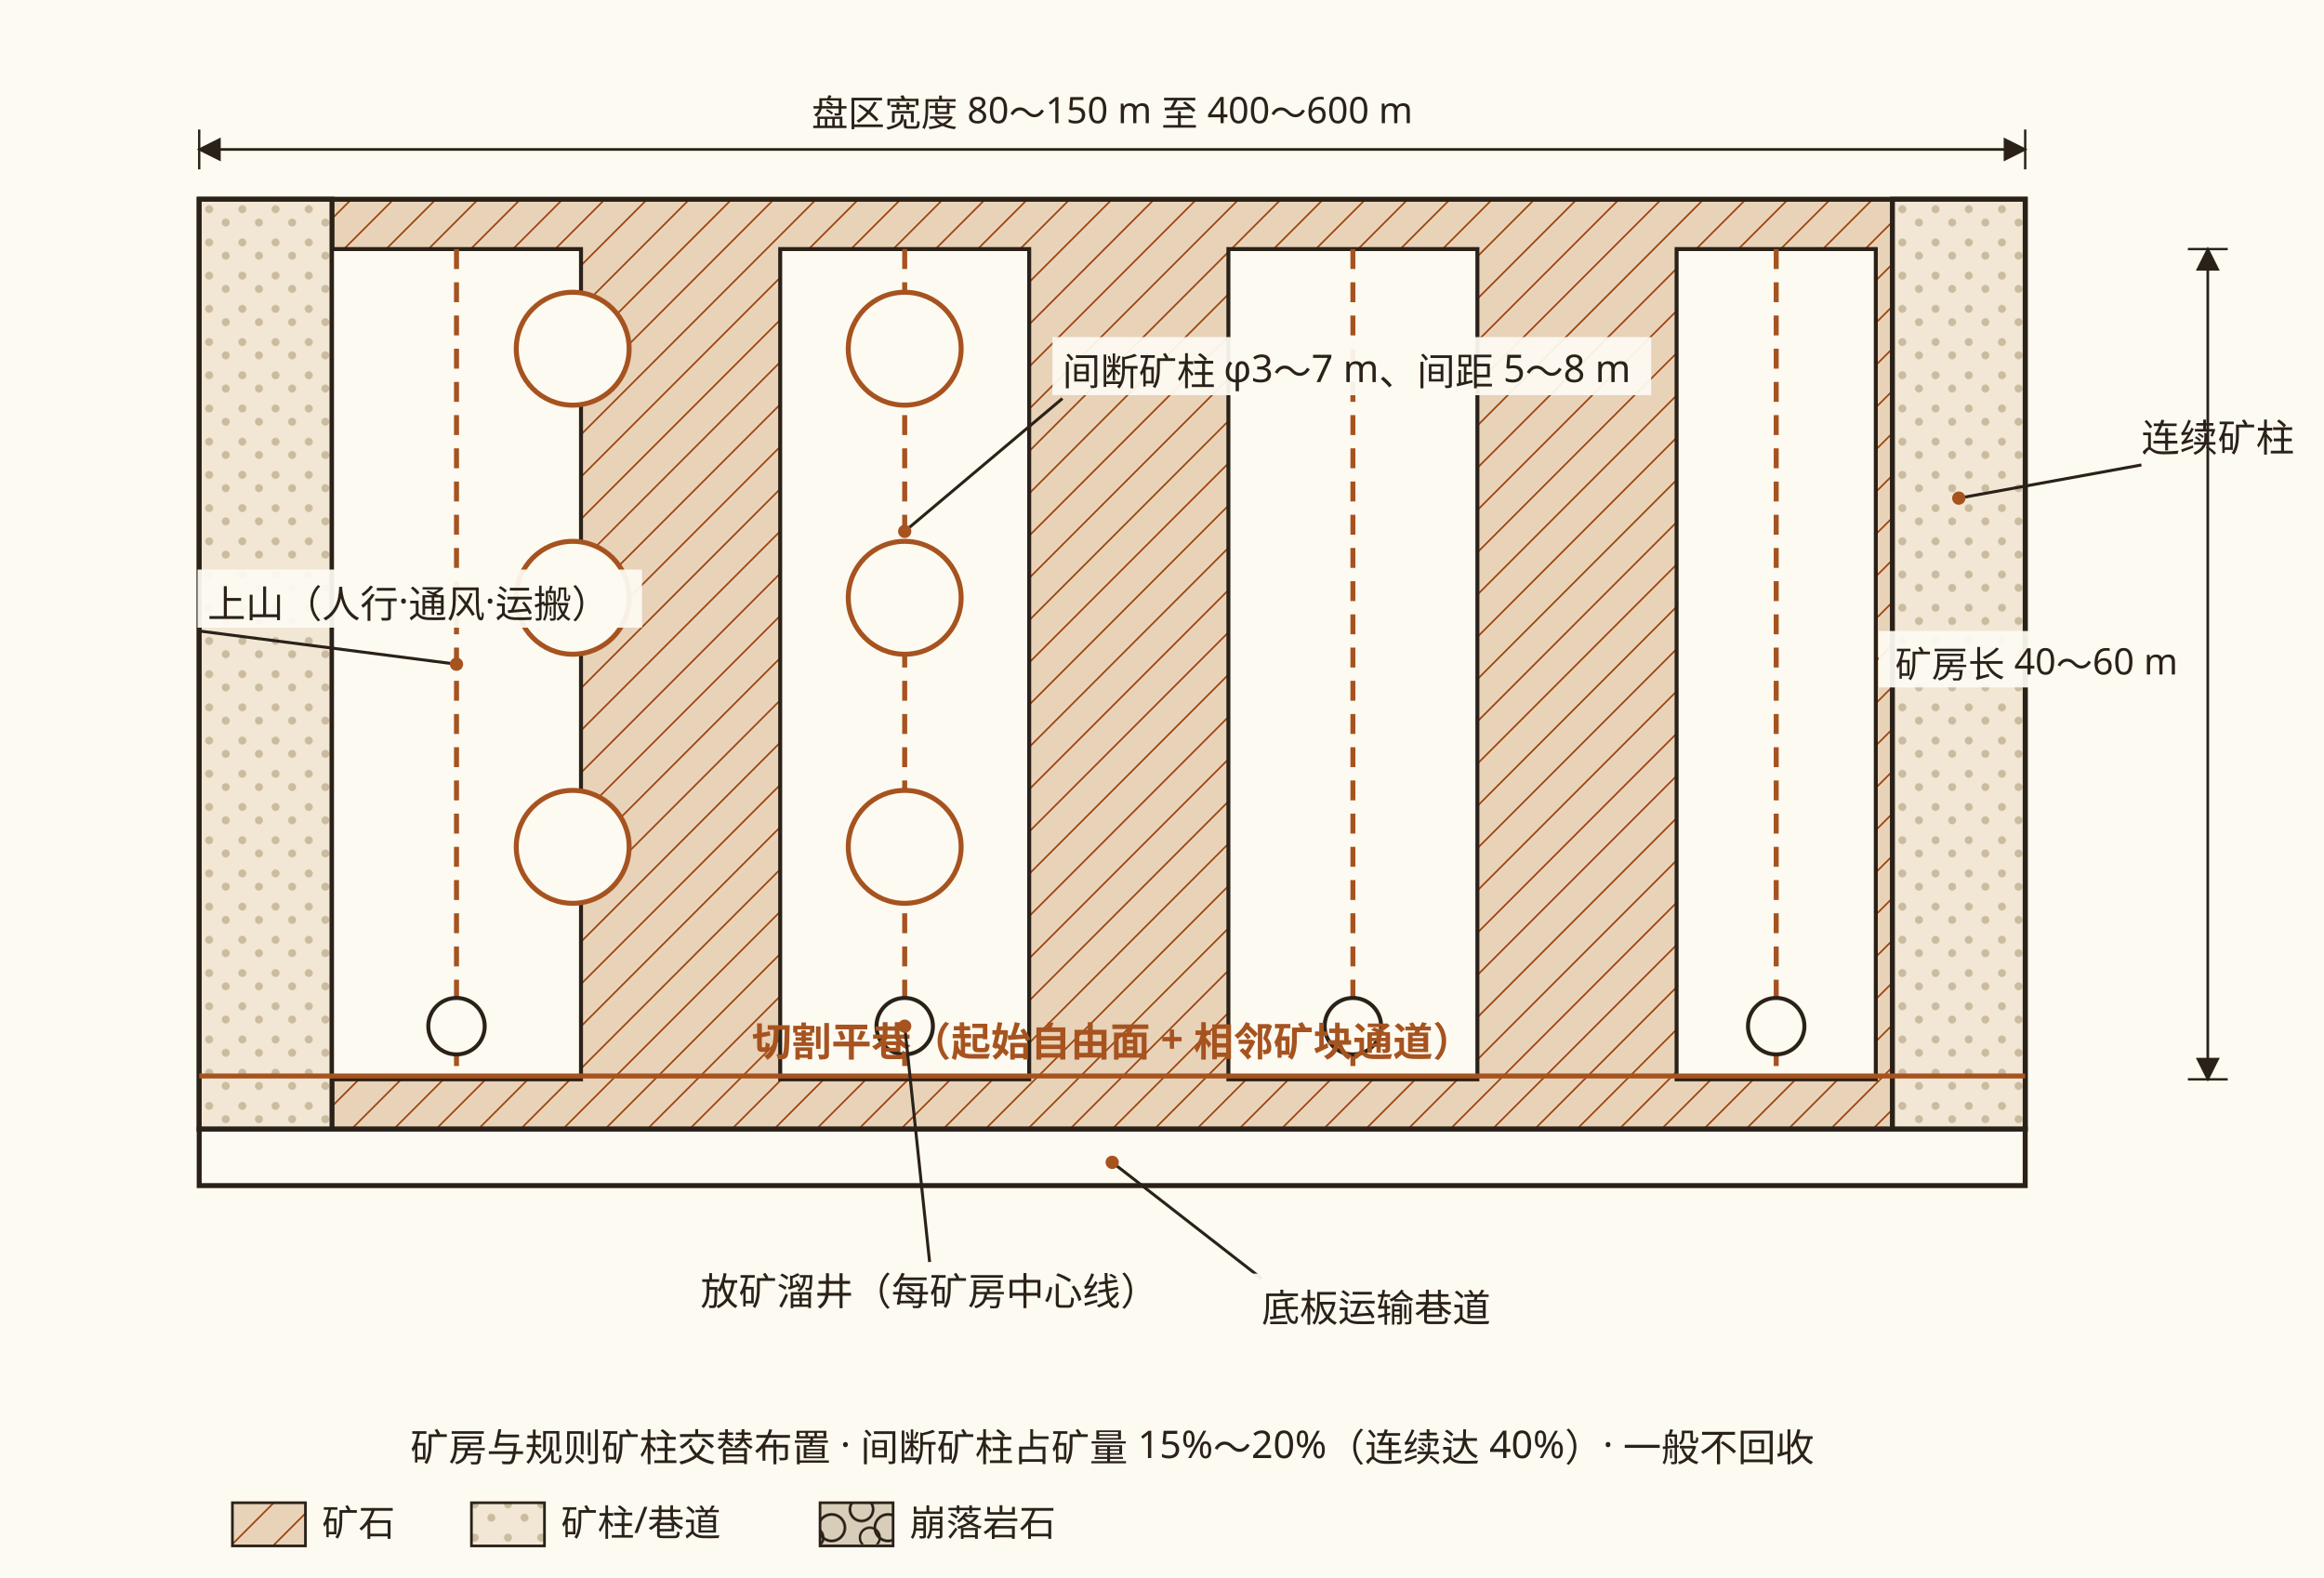
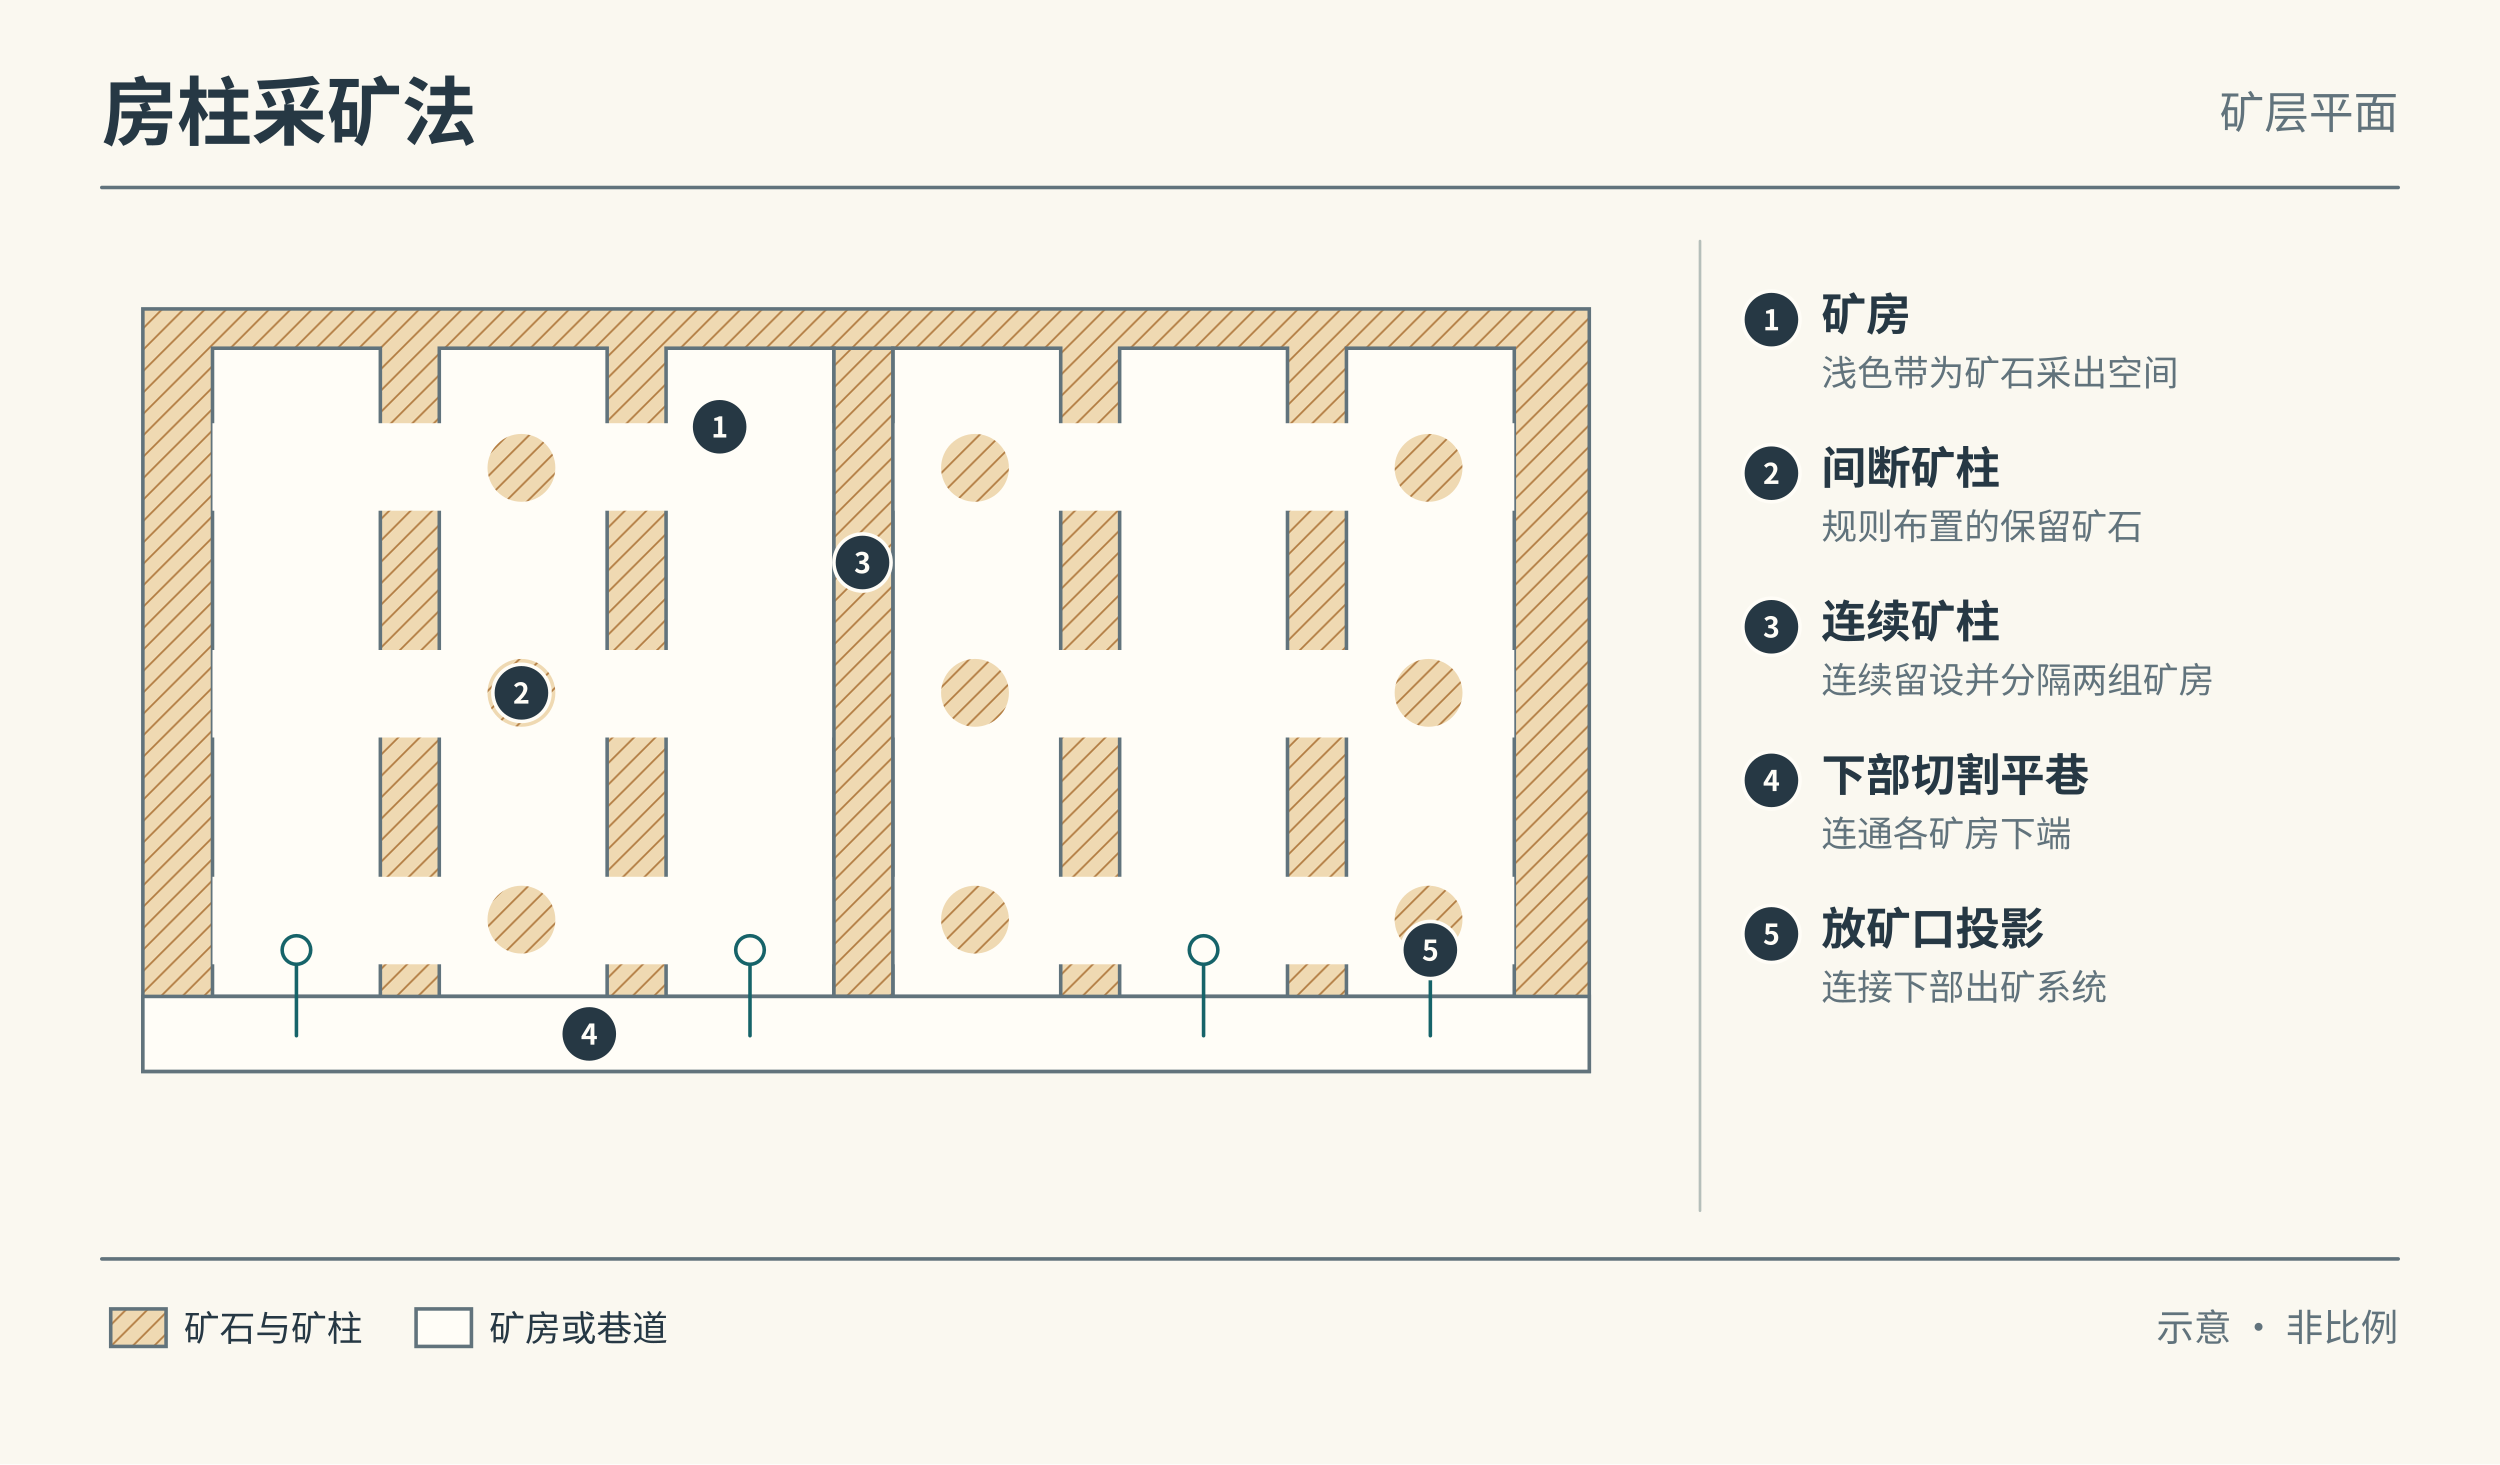
- <svg xmlns="http://www.w3.org/2000/svg" viewBox="0 0 1400 950" width="1400" height="950" font-family="'Microsoft YaHei',sans-serif">
+ <svg xmlns="http://www.w3.org/2000/svg" width="1400" height="820" viewBox="0 0 1400 820" role="img" aria-labelledby="title desc">
  <defs>
-     <pattern id="ore" width="18" height="18" patternTransform="rotate(45)" patternUnits="userSpaceOnUse">
-       <rect width="18" height="18" fill="#E8D2B8" />
-       <line x1="0" y1="0" x2="0" y2="18" stroke="#A6531F" stroke-width="2.2" />
+     <pattern id="ore" width="12" height="12" patternUnits="userSpaceOnUse">
+       <rect width="12" height="12" fill="#efd9b2" />
+       <path d="M-6 6L6-6M0 12L12 0M6 18L18 6" stroke="#b37d43" stroke-width="1" />
    </pattern>
-     <pattern id="fillb" width="20" height="20" patternUnits="userSpaceOnUse">
-       <rect width="20" height="20" fill="#F2E7D5" />
-       <circle cx="6" cy="6" r="2.4" fill="#CBBB9F" />
-       <circle cx="16" cy="14" r="2.4" fill="#CBBB9F" />
+     <pattern id="rock" width="18" height="18" patternUnits="userSpaceOnUse">
+       <rect width="18" height="18" fill="#e1e5e2" />
+       <path d="M0 7h7m4 8h7" stroke="#a4afac" stroke-width="1" />
    </pattern>
-     <pattern id="caved" width="34" height="30" patternUnits="userSpaceOnUse">
-       <rect width="34" height="30" fill="#D8CDB9" />
-       <circle cx="9" cy="9" r="7" fill="none" stroke="#2A2118" stroke-width="1.6" />
-       <circle cx="25" cy="20" r="8" fill="none" stroke="#2A2118" stroke-width="1.6" />
-       <circle cx="14" cy="26" r="6" fill="none" stroke="#2A2118" stroke-width="1.4" />
+     <pattern id="rubble" width="22" height="20" patternUnits="userSpaceOnUse">
+       <rect width="22" height="20" fill="#e7bc88" />
+       <path d="M3 4l4-2 3 5-5 4ZM13 13l5-2 2 5-5 2Z" fill="none" stroke="#966041" stroke-width="1" />
    </pattern>
-     <marker id="arr" viewBox="0 0 10 10" refX="9" refY="5" markerWidth="9" markerHeight="9" orient="auto-start-reverse">
-       <path d="M0,0 L10,5 L0,10 z" fill="#2A2118" />
+     <pattern id="waste" width="27" height="24" patternUnits="userSpaceOnUse">
+       <rect width="27" height="24" fill="#b9c4c6" />
+       <path d="M2 3l6-1 4 6-5 5-4-3ZM15 15l6-4 4 5-3 5-6-1Z" fill="none" stroke="#6d7e83" stroke-width="1.2" />
+     </pattern>
+     <pattern id="fill" width="14" height="14" patternUnits="userSpaceOnUse">
+       <rect width="14" height="14" fill="#b8d9ce" />
+       <circle cx="4" cy="4" r="1.5" fill="#598b84" />
+       <circle cx="11" cy="11" r="1.5" fill="#598b84" />
+     </pattern>
+     <marker id="arrow" markerWidth="10" markerHeight="10" refX="8" refY="4" orient="auto" markerUnits="strokeWidth" viewBox="0 0 10 8">
+       <path d="M0 0L9 4 0 8Z" fill="#166369" />
    </marker>
  </defs>
-   <rect width="1400" height="950" fill="#FDFAF2" />
-   <rect x="120" y="120" width="1100" height="560" fill="url(#ore)" stroke="#2A2118" stroke-width="3" />
-   <rect x="120" y="120" width="80" height="560" fill="url(#fillb)" stroke="#2A2118" stroke-width="3" />
-   <rect x="1140" y="120" width="80" height="560" fill="url(#fillb)" stroke="#2A2118" stroke-width="3" />
-   <rect x="200" y="150" width="150" height="500" fill="#FDFAF2" stroke="#2A2118" stroke-width="2.4" />
-   <line x1="275" y1="150" x2="275" y2="650" stroke="#A6531F" stroke-width="3" stroke-dasharray="12 8" />
-   <circle cx="275" cy="618" r="17" fill="#FDFAF2" stroke="#2A2118" stroke-width="2.4" />
-   <rect x="470" y="150" width="150" height="500" fill="#FDFAF2" stroke="#2A2118" stroke-width="2.4" />
-   <line x1="545" y1="150" x2="545" y2="650" stroke="#A6531F" stroke-width="3" stroke-dasharray="12 8" />
-   <circle cx="545" cy="618" r="17" fill="#FDFAF2" stroke="#2A2118" stroke-width="2.4" />
-   <rect x="740" y="150" width="150" height="500" fill="#FDFAF2" stroke="#2A2118" stroke-width="2.4" />
-   <line x1="815" y1="150" x2="815" y2="650" stroke="#A6531F" stroke-width="3" stroke-dasharray="12 8" />
-   <circle cx="815" cy="618" r="17" fill="#FDFAF2" stroke="#2A2118" stroke-width="2.4" />
-   <rect x="1010" y="150" width="120" height="500" fill="#FDFAF2" stroke="#2A2118" stroke-width="2.4" />
-   <line x1="1070" y1="150" x2="1070" y2="650" stroke="#A6531F" stroke-width="3" stroke-dasharray="12 8" />
-   <circle cx="1070" cy="618" r="17" fill="#FDFAF2" stroke="#2A2118" stroke-width="2.4" />
-   <rect x="120" y="680" width="1100" height="34" fill="#FDFAF2" stroke="#2A2118" stroke-width="3" />
-   <circle cx="345" cy="210" r="34" fill="#FDFAF2" stroke="#A6531F" stroke-width="3" />
-   <circle cx="545" cy="210" r="34" fill="#FDFAF2" stroke="#A6531F" stroke-width="3" />
-   <circle cx="345" cy="360" r="34" fill="#FDFAF2" stroke="#A6531F" stroke-width="3" />
-   <circle cx="545" cy="360" r="34" fill="#FDFAF2" stroke="#A6531F" stroke-width="3" />
-   <circle cx="345" cy="510" r="34" fill="#FDFAF2" stroke="#A6531F" stroke-width="3" />
-   <circle cx="545" cy="510" r="34" fill="#FDFAF2" stroke="#A6531F" stroke-width="3" />
-   <line x1="120" y1="648" x2="1220" y2="648" stroke="#A6531F" stroke-width="3" />
-   <text x="670" y="636" font-size="24" text-anchor="middle" fill="#A6531F" font-weight="bold">切割平巷（起始自由面 + 相邻矿块通道）</text>
-   <line x1="275" y1="400" x2="120" y2="380" stroke="#2A2118" stroke-width="1.8" />
-   <circle cx="275" cy="400" r="4" fill="#A6531F" />
-   <rect x="119" y="343" width="267.76" height="35" fill="#FDFAF2" opacity="0.94" />
-   <text x="125" y="372" font-size="23" text-anchor="start" fill="#2A2118" font-weight="normal">上山（人行·通风·运搬）</text>
-   <line x1="545" y1="618" x2="560" y2="760" stroke="#2A2118" stroke-width="1.8" />
-   <circle cx="545" cy="618" r="4" fill="#A6531F" />
-   <text x="560" y="786" font-size="23" text-anchor="middle" fill="#2A2118" font-weight="normal">放矿溜井（每矿房中心线）</text>
-   <line x1="545" y1="320" x2="640" y2="240" stroke="#2A2118" stroke-width="1.8" />
-   <circle cx="545" cy="320" r="4" fill="#A6531F" />
-   <rect x="634" y="203" width="360.68" height="35" fill="#FDFAF2" opacity="0.94" />
-   <text x="640" y="232" font-size="23" text-anchor="start" fill="#2A2118" font-weight="normal">间断矿柱 φ3～7 m、间距 5～8 m</text>
-   <line x1="1180" y1="300" x2="1290" y2="280" stroke="#2A2118" stroke-width="1.8" />
-   <circle cx="1180" cy="300" r="4" fill="#A6531F" />
-   <rect x="1284" y="243" width="104.0" height="35" fill="#FDFAF2" opacity="0.94" />
-   <text x="1290" y="272" font-size="23" text-anchor="start" fill="#2A2118" font-weight="normal">连续矿柱</text>
-   <line x1="670" y1="700" x2="760" y2="770" stroke="#2A2118" stroke-width="1.8" />
-   <circle cx="670" cy="700" r="4" fill="#A6531F" />
-   <rect x="754" y="767" width="150.0" height="35" fill="#FDFAF2" opacity="0.94" />
-   <text x="760" y="796" font-size="23" text-anchor="start" fill="#2A2118" font-weight="normal">底板运输巷道</text>
-   <line x1="120" y1="90" x2="1220" y2="90" stroke="#2A2118" stroke-width="1.6" marker-start="url(#arr)" marker-end="url(#arr)" />
-   <line x1="120" y1="78" x2="120" y2="102" stroke="#2A2118" stroke-width="1.4" />
-   <line x1="1220" y1="78" x2="1220" y2="102" stroke="#2A2118" stroke-width="1.4" />
-   <rect x="476.12" y="48" width="387.76" height="34" fill="#FDFAF2" opacity="0.94" />
-   <text x="670.0" y="76" font-size="22" text-anchor="middle" fill="#2A2118" font-weight="normal">盘区宽度 80～150 m 至 400～600 m</text>
-   <line x1="1330" y1="150" x2="1330" y2="650" stroke="#2A2118" stroke-width="1.6" marker-start="url(#arr)" marker-end="url(#arr)" />
-   <line x1="1318" y1="150" x2="1342" y2="150" stroke="#2A2118" stroke-width="1.4" />
-   <line x1="1318" y1="650" x2="1342" y2="650" stroke="#2A2118" stroke-width="1.4" />
-   <rect x="1131.76" y="380.0" width="186.24" height="34" fill="#FDFAF2" opacity="0.94" />
-   <text x="1312" y="408.0" font-size="22" text-anchor="end" fill="#2A2118" font-weight="normal">矿房长 40～60 m</text>
-   <text x="670" y="880" font-size="23" text-anchor="middle" fill="#2A2118" font-weight="normal">矿房与规则矿柱交替布置 · 间断矿柱占矿量 15%～20%（连续达 40%）· 一般不回收</text>
-   <rect x="140" y="905" width="44" height="26" fill="url(#ore)" stroke="#2A2118" stroke-width="1.6" />
-   <text x="194" y="925" font-size="22" text-anchor="start" fill="#2A2118" font-weight="normal">矿石</text>
-   <rect x="284" y="905" width="44" height="26" fill="url(#fillb)" stroke="#2A2118" stroke-width="1.6" />
-   <text x="338" y="925" font-size="22" text-anchor="start" fill="#2A2118" font-weight="normal">矿柱/巷道</text>
-   <rect x="494" y="905" width="44" height="26" fill="url(#caved)" stroke="#2A2118" stroke-width="1.6" />
-   <text x="548" y="925" font-size="22" text-anchor="start" fill="#2A2118" font-weight="normal">崩落岩石</text>
+   <g font-family="'Noto Sans CJK SC','Microsoft YaHei','PingFang SC',sans-serif">
+     <rect x="0" y="0" width="1400" height="820" fill="#faf8f0" stroke="none" stroke-width="2" />
+     <text x="57" y="78" text-anchor="start" fill="#263844" font-size="42" font-weight="700">房柱采矿法</text>
+     <text x="1343" y="72" text-anchor="end" fill="#61737c" font-size="25" font-weight="500">矿层平面</text>
+     <path d="M57 105 L1343 105" fill="none" stroke="#61737c" stroke-width="2" stroke-linecap="round" stroke-linejoin="round" />
+     <path d="M952 135 L952 678" fill="none" stroke="#b5bfba" stroke-width="1.5" stroke-linecap="round" stroke-linejoin="round" />
+     <rect x="80" y="173" width="810" height="427" fill="url(#ore)" stroke="#61737c" stroke-width="2" />
+     <rect x="119" y="195" width="94" height="363" fill="#fffdf7" stroke="#61737c" stroke-width="2" />
+     <rect x="246" y="195" width="94" height="363" fill="#fffdf7" stroke="#61737c" stroke-width="2" />
+     <rect x="373" y="195" width="94" height="363" fill="#fffdf7" stroke="#61737c" stroke-width="2" />
+     <rect x="500" y="195" width="94" height="363" fill="#fffdf7" stroke="#61737c" stroke-width="2" />
+     <rect x="627" y="195" width="94" height="363" fill="#fffdf7" stroke="#61737c" stroke-width="2" />
+     <rect x="754" y="195" width="94" height="363" fill="#fffdf7" stroke="#61737c" stroke-width="2" />
+     <rect x="119" y="237" width="729" height="49" fill="#fffdf7" stroke="none" stroke-width="2" />
+     <rect x="119" y="364" width="729" height="49" fill="#fffdf7" stroke="none" stroke-width="2" />
+     <rect x="119" y="491" width="729" height="49" fill="#fffdf7" stroke="none" stroke-width="2" />
+     <rect x="467" y="195" width="33" height="363" fill="url(#ore)" stroke="#61737c" stroke-width="2" />
+     <circle cx="292" cy="262" r="19" fill="url(#ore)" stroke="none" stroke-width="2" />
+     <circle cx="292" cy="388" r="19" fill="url(#ore)" stroke="none" stroke-width="2" />
+     <circle cx="292" cy="515" r="19" fill="url(#ore)" stroke="none" stroke-width="2" />
+     <circle cx="546" cy="262" r="19" fill="url(#ore)" stroke="none" stroke-width="2" />
+     <circle cx="546" cy="388" r="19" fill="url(#ore)" stroke="none" stroke-width="2" />
+     <circle cx="546" cy="515" r="19" fill="url(#ore)" stroke="none" stroke-width="2" />
+     <circle cx="800" cy="262" r="19" fill="url(#ore)" stroke="none" stroke-width="2" />
+     <circle cx="800" cy="388" r="19" fill="url(#ore)" stroke="none" stroke-width="2" />
+     <circle cx="800" cy="515" r="19" fill="url(#ore)" stroke="none" stroke-width="2" />
+     <rect x="80" y="558" width="810" height="42" fill="#fffdf7" stroke="#61737c" stroke-width="2" />
+     <path d="M166 532 L166 580" fill="none" stroke="#166369" stroke-width="2" stroke-linecap="round" stroke-linejoin="round" />
+     <circle cx="166" cy="532" r="8" fill="#fffdf7" stroke="#166369" stroke-width="2" />
+     <path d="M420 532 L420 580" fill="none" stroke="#166369" stroke-width="2" stroke-linecap="round" stroke-linejoin="round" />
+     <circle cx="420" cy="532" r="8" fill="#fffdf7" stroke="#166369" stroke-width="2" />
+     <path d="M674 532 L674 580" fill="none" stroke="#166369" stroke-width="2" stroke-linecap="round" stroke-linejoin="round" />
+     <circle cx="674" cy="532" r="8" fill="#fffdf7" stroke="#166369" stroke-width="2" />
+     <path d="M801 532 L801 580" fill="none" stroke="#166369" stroke-width="2" stroke-linecap="round" stroke-linejoin="round" />
+     <circle cx="801" cy="532" r="8" fill="#fffdf7" stroke="#166369" stroke-width="2" />
+     <circle cx="403" cy="239" r="16" fill="#263844" stroke="#fffdf7" stroke-width="2" />
+     <text x="403" y="245" text-anchor="middle" fill="#fffdf7" font-size="16" font-weight="700">1</text>
+     <circle cx="292" cy="388" r="16" fill="#263844" stroke="#fffdf7" stroke-width="2" />
+     <text x="292" y="394" text-anchor="middle" fill="#fffdf7" font-size="16" font-weight="700">2</text>
+     <circle cx="483" cy="315" r="16" fill="#263844" stroke="#fffdf7" stroke-width="2" />
+     <text x="483" y="321" text-anchor="middle" fill="#fffdf7" font-size="16" font-weight="700">3</text>
+     <circle cx="330" cy="579" r="16" fill="#263844" stroke="#fffdf7" stroke-width="2" />
+     <text x="330" y="585" text-anchor="middle" fill="#fffdf7" font-size="16" font-weight="700">4</text>
+     <circle cx="801" cy="532" r="16" fill="#263844" stroke="#fffdf7" stroke-width="2" />
+     <text x="801" y="538" text-anchor="middle" fill="#fffdf7" font-size="16" font-weight="700">5</text>
+     <circle cx="992" cy="179" r="16" fill="#263844" stroke="#fffdf7" stroke-width="2" />
+     <text x="992" y="185" text-anchor="middle" fill="#fffdf7" font-size="16" font-weight="700">1</text>
+     <text x="1020" y="185" text-anchor="start" fill="#263844" font-size="25" font-weight="700">矿房</text>
+     <text x="1020" y="216" text-anchor="start" fill="#61737c" font-size="20" font-weight="500">浅色带为矿石采出空间</text>
+     <circle cx="992" cy="265" r="16" fill="#263844" stroke="#fffdf7" stroke-width="2" />
+     <text x="992" y="271" text-anchor="middle" fill="#fffdf7" font-size="16" font-weight="700">2</text>
+     <text x="1020" y="271" text-anchor="start" fill="#263844" font-size="25" font-weight="700">间断矿柱</text>
+     <text x="1020" y="302" text-anchor="start" fill="#61737c" font-size="20" font-weight="500">规则布置的保留矿石</text>
+     <circle cx="992" cy="351" r="16" fill="#263844" stroke="#fffdf7" stroke-width="2" />
+     <text x="992" y="357" text-anchor="middle" fill="#fffdf7" font-size="16" font-weight="700">3</text>
+     <text x="1020" y="357" text-anchor="start" fill="#263844" font-size="25" font-weight="700">连续矿柱</text>
+     <text x="1020" y="388" text-anchor="start" fill="#61737c" font-size="20" font-weight="500">连续留设并分隔两组矿房</text>
+     <circle cx="992" cy="437" r="16" fill="#263844" stroke="#fffdf7" stroke-width="2" />
+     <text x="992" y="443" text-anchor="middle" fill="#fffdf7" font-size="16" font-weight="700">4</text>
+     <text x="1020" y="443" text-anchor="start" fill="#263844" font-size="25" font-weight="700">下部切割平巷</text>
+     <text x="1020" y="474" text-anchor="start" fill="#61737c" font-size="20" font-weight="500">连通各矿房下端</text>
+     <circle cx="992" cy="523" r="16" fill="#263844" stroke="#fffdf7" stroke-width="2" />
+     <text x="992" y="529" text-anchor="middle" fill="#fffdf7" font-size="16" font-weight="700">5</text>
+     <text x="1020" y="529" text-anchor="start" fill="#263844" font-size="25" font-weight="700">放矿口投影</text>
+     <text x="1020" y="560" text-anchor="start" fill="#61737c" font-size="20" font-weight="500">连接下部出矿系统</text>
+     <path d="M57 705 L1343 705" fill="none" stroke="#61737c" stroke-width="2" stroke-linecap="round" stroke-linejoin="round" />
+     <rect x="62" y="733" width="31" height="21" fill="url(#ore)" stroke="#61737c" stroke-width="2" />
+     <text x="103" y="751" text-anchor="start" fill="#263844" font-size="20" font-weight="500">矿石与矿柱</text>
+     <rect x="233" y="733" width="31" height="21" fill="#fffdf7" stroke="#61737c" stroke-width="2" />
+     <text x="274" y="751" text-anchor="start" fill="#263844" font-size="20" font-weight="500">矿房或巷道</text>
+     <text x="1343" y="751" text-anchor="end" fill="#61737c" font-size="21" font-weight="500">示意 · 非比例</text>
+   </g>
</svg>
